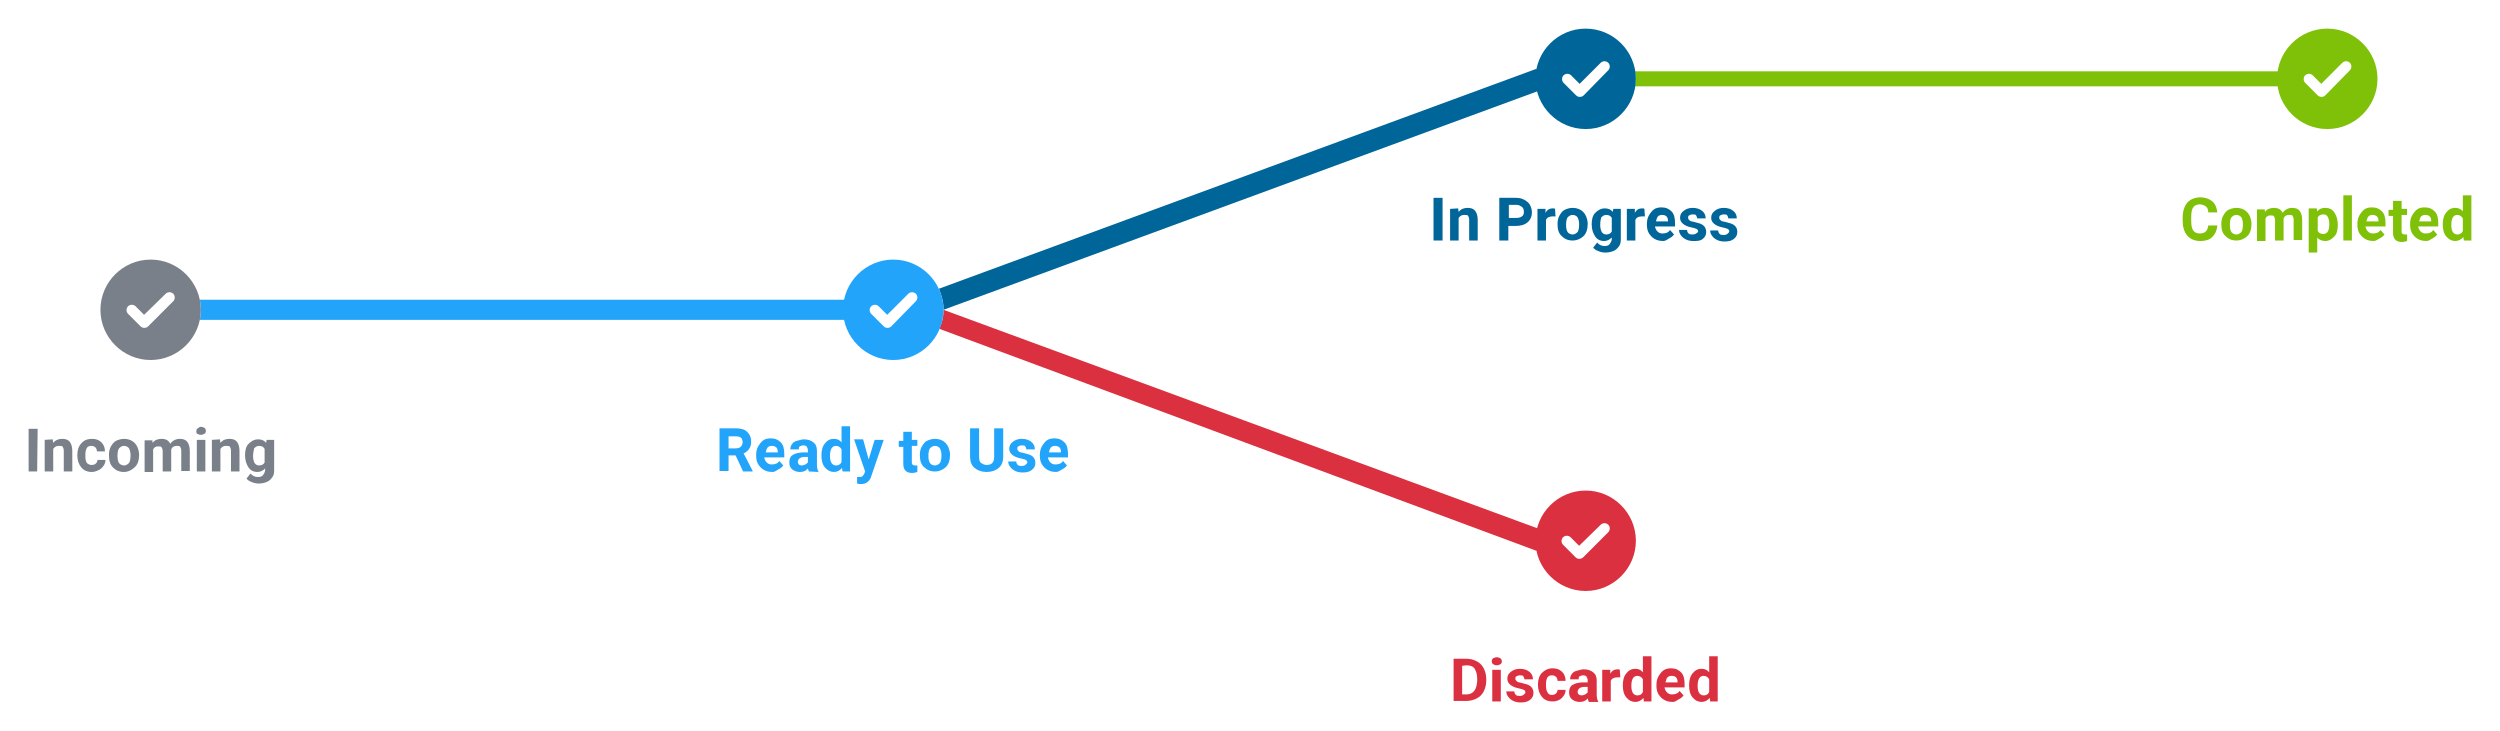
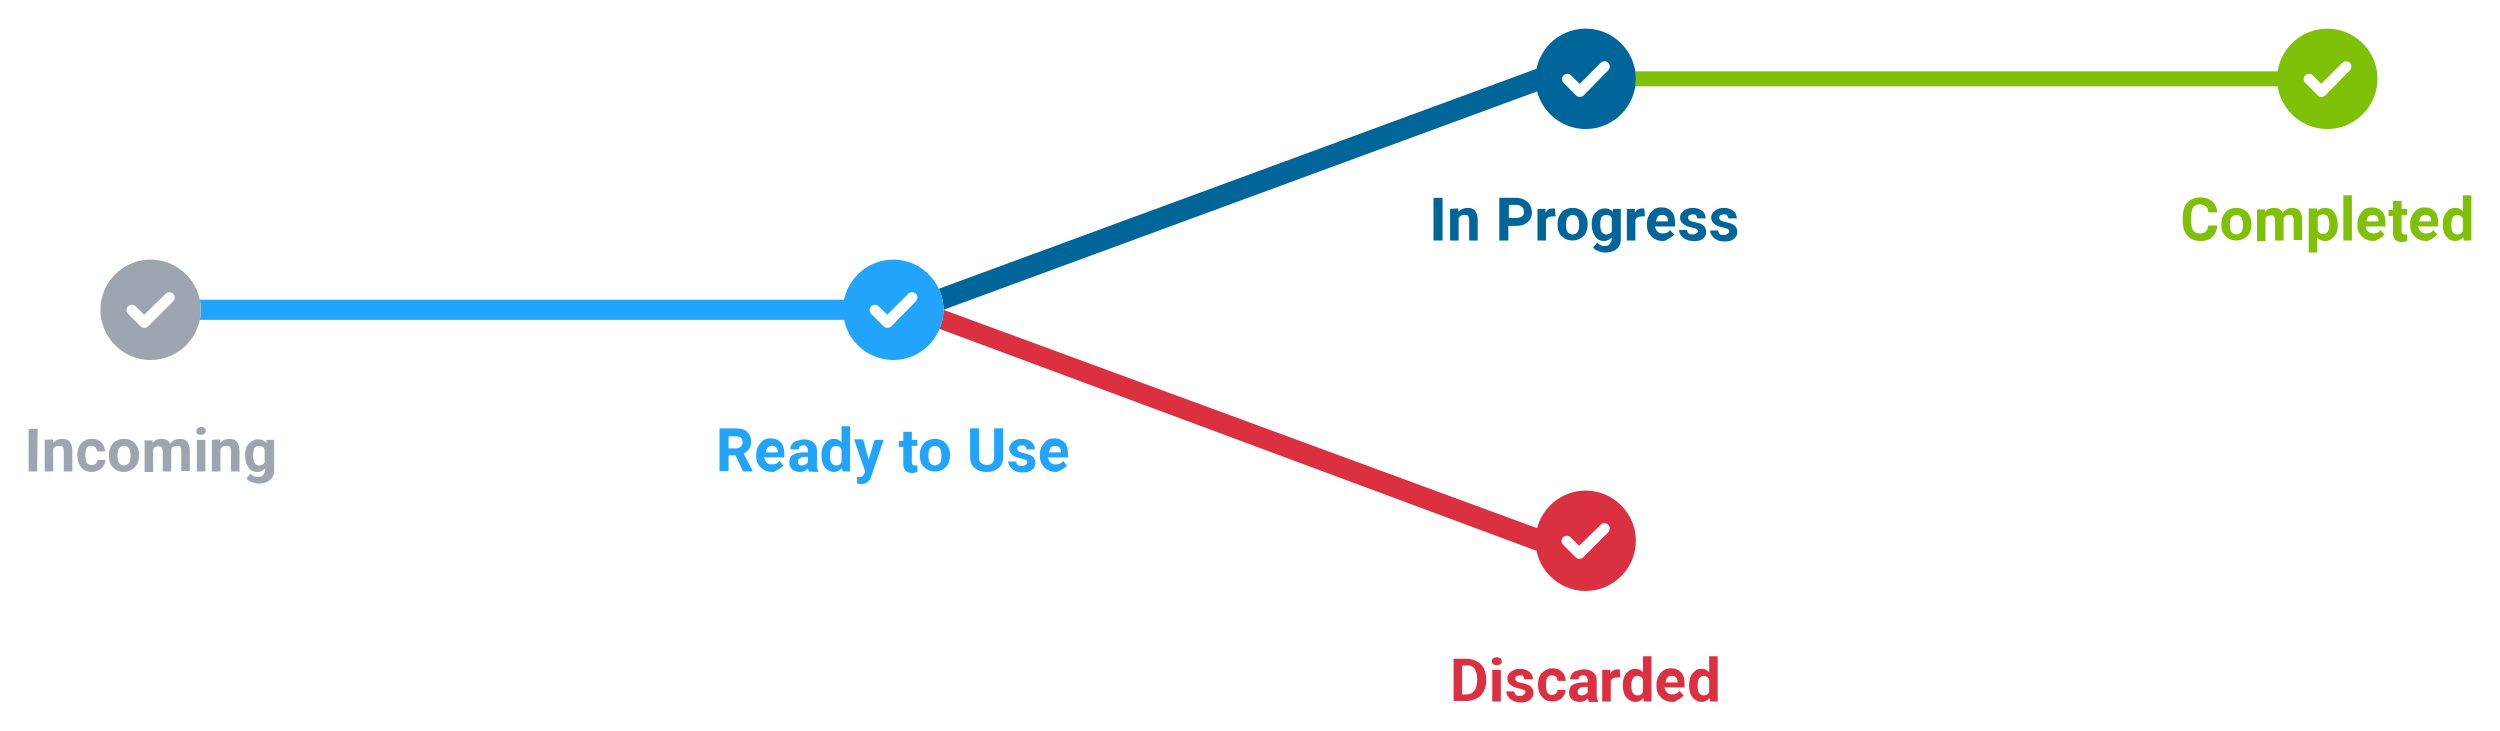
<svg xmlns="http://www.w3.org/2000/svg" version="1.1" id="chart" x="0px" y="0px" viewBox="0 0 497.9 145.5" style="enable-background:new 0 0 497.9 145.5;" xml:space="preserve">
  <style type="text/css">
	.st0{fill:#7FC008;}
	.st1{fill:#DB303F;}
	.st2{fill:#006699;}
	.st3{fill:#22A4FB;}
- 	.st4{fill:#7A8089;}
+ 	.st4{fill:#9DA5B1;}
</style>
  <g id="completed">
    <path class="st0" d="M325.6,14.2h128.3v3H325.6c0.1-0.4,0.2-0.9,0.2-1.5C325.8,15.1,325.7,14.5,325.6,14.2z" />
    <path class="st0" d="M453.5,15.7c0-5.5,4.5-10,10-10s10,4.5,10,10s-4.5,10-10,10S453.5,21.2,453.5,15.7z M468,14   c0.4-0.4,0.4-1.1,0-1.5s-1.1-0.4-1.5,0l-4.2,4.2l-1.7-1.7c-0.4-0.4-1.1-0.4-1.5,0s-0.4,1.1,0,1.5l2.5,2.5c0.4,0.4,1.1,0.4,1.5,0   L468,14z" />
    <path class="st0" d="M441.6,45c-0.1,0.9-0.4,1.6-1,2.2s-1.4,0.8-2.4,0.8c-1.1,0-2-0.4-2.6-1.1s-0.9-1.7-0.9-3v-0.5   c0-0.8,0.1-1.5,0.4-2.2s0.7-1.1,1.2-1.4s1.2-0.5,1.9-0.5c1,0,1.8,0.3,2.4,0.8s0.9,1.3,1,2.2h-1.8c0-0.6-0.2-1-0.5-1.2   s-0.7-0.4-1.2-0.4c-0.6,0-1,0.2-1.3,0.6s-0.4,1.1-0.4,2v0.6c0,0.9,0.1,1.6,0.4,2s0.7,0.6,1.3,0.6c0.5,0,0.9-0.1,1.2-0.4   s0.4-0.6,0.5-1.2h1.8V45z" />
    <path class="st0" d="M442.4,44.6c0-0.6,0.1-1.2,0.4-1.7s0.6-0.9,1-1.1s1-0.4,1.6-0.4c0.9,0,1.6,0.3,2.1,0.8s0.8,1.2,0.9,2.1v0.4   c0,1-0.3,1.8-0.8,2.3s-1.3,0.9-2.2,0.9s-1.6-0.3-2.2-0.9S442.4,45.7,442.4,44.6L442.4,44.6z M444.1,44.8c0,0.6,0.1,1.1,0.3,1.4   c0.2,0.3,0.6,0.5,1,0.5s0.7-0.2,1-0.5c0.2-0.3,0.3-0.8,0.3-1.5c0-0.6-0.1-1-0.3-1.4c-0.2-0.3-0.6-0.5-1-0.5s-0.7,0.2-1,0.5   C444.2,43.6,444.1,44.1,444.1,44.8z" />
    <path class="st0" d="M451,41.5l0.1,0.7c0.4-0.6,1.1-0.8,1.8-0.8c0.8,0,1.4,0.3,1.7,1c0.4-0.6,1.1-1,1.9-1c0.7,0,1.2,0.2,1.5,0.6   s0.5,1,0.5,1.8v4h-1.7v-4c0-0.4-0.1-0.6-0.2-0.8s-0.4-0.2-0.7-0.2c-0.5,0-0.9,0.2-1.1,0.7v4.4h-1.7v-4c0-0.4-0.1-0.6-0.2-0.8   s-0.4-0.2-0.7-0.2c-0.5,0-0.8,0.2-1,0.6V48h-1.7v-6.3h1.5L451,41.5L451,41.5z" />
    <path class="st0" d="M465.6,44.8c0,1-0.2,1.8-0.7,2.3s-1,0.9-1.8,0.9c-0.6,0-1.2-0.2-1.6-0.7v3h-1.7v-8.8h1.6l0.1,0.6   c0.4-0.5,0.9-0.7,1.6-0.7c0.8,0,1.4,0.3,1.8,0.9S465.6,43.7,465.6,44.8L465.6,44.8z M463.9,44.6c0-0.6-0.1-1-0.3-1.4   s-0.5-0.5-0.9-0.5c-0.5,0-0.9,0.2-1.1,0.6V46c0.2,0.4,0.6,0.6,1.1,0.6C463.5,46.6,463.9,46,463.9,44.6z" />
    <path class="st0" d="M468.4,47.9h-1.7v-9h1.7V47.9z" />
    <path class="st0" d="M472.7,48c-0.9,0-1.7-0.3-2.3-0.9s-0.9-1.3-0.9-2.3v-0.2c0-0.6,0.1-1.2,0.4-1.7s0.6-0.9,1-1.2s1-0.4,1.5-0.4   c0.9,0,1.5,0.3,2,0.8s0.7,1.3,0.7,2.3v0.7h-4c0.1,0.4,0.2,0.7,0.5,1s0.6,0.4,1,0.4c0.7,0,1.2-0.2,1.5-0.7l0.8,0.9   c-0.3,0.4-0.6,0.6-1,0.8S473.2,48,472.7,48z M472.5,42.8c-0.3,0-0.6,0.1-0.8,0.3c-0.2,0.2-0.3,0.6-0.4,1h2.4V44   c0-0.4-0.1-0.7-0.3-0.9C473.1,42.9,472.9,42.8,472.5,42.8z" />
    <path class="st0" d="M478.3,40v1.6h1.1v1.2h-1.1V46c0,0.2,0,0.4,0.1,0.5s0.3,0.2,0.5,0.2s0.4,0,0.5,0V48c-0.3,0.1-0.7,0.2-1,0.2   c-1.2,0-1.8-0.6-1.8-1.8V43h-0.9v-1.2h0.9V40H478.3z" />
    <path class="st0" d="M483.2,48c-0.9,0-1.7-0.3-2.3-0.9s-0.9-1.3-0.9-2.3v-0.2c0-0.6,0.1-1.2,0.4-1.7s0.6-0.9,1-1.2s1-0.4,1.5-0.4   c0.9,0,1.5,0.3,2,0.8s0.7,1.3,0.7,2.3v0.7h-4c0.1,0.4,0.2,0.7,0.5,1s0.6,0.4,1,0.4c0.7,0,1.2-0.2,1.5-0.7l0.8,0.9   c-0.3,0.4-0.6,0.6-1,0.8S483.8,48,483.2,48z M483,42.8c-0.3,0-0.6,0.1-0.8,0.3c-0.2,0.2-0.3,0.6-0.4,1h2.4V44   c0-0.4-0.1-0.7-0.3-0.9C483.7,42.9,483.4,42.8,483,42.8z" />
    <path class="st0" d="M486.5,44.7c0-1,0.2-1.8,0.7-2.4s1-0.9,1.8-0.9c0.6,0,1.1,0.2,1.5,0.7v-3.2h1.7v9h-1.5l-0.1-0.7   c-0.4,0.5-1,0.8-1.6,0.8c-0.7,0-1.3-0.3-1.8-0.9S486.5,45.7,486.5,44.7z M488.2,44.8c0,0.6,0.1,1.1,0.3,1.4   c0.2,0.3,0.5,0.5,0.9,0.5c0.5,0,0.9-0.2,1.1-0.7v-2.5c-0.2-0.4-0.6-0.7-1.1-0.7C488.6,42.8,488.2,43.5,488.2,44.8z" />
  </g>
  <g id="discarded">
    <path class="st1" d="M305.8,107.7c0-5.5,4.5-10,10-10s10,4.5,10,10s-4.5,10-10,10S305.8,113.2,305.8,107.7z M320.3,106   c0.4-0.4,0.4-1.1,0-1.5s-1.1-0.4-1.5,0l-4.3,4.2l-1.7-1.7c-0.4-0.4-1.1-0.4-1.5,0s-0.4,1.1,0,1.5l2.5,2.5c0.4,0.4,1.1,0.4,1.5,0   L320.3,106z" />
    <path class="st1" d="M187.9,61.7l119.6,44l-1.5,4L187.1,65.5c0.2-0.5,0.4-1.1,0.6-1.8C187.9,62.9,187.9,62.3,187.9,61.7z" />
    <path class="st1" d="M289.5,139.7v-8.5h2.6c0.8,0,1.4,0.2,2,0.5s1.1,0.8,1.4,1.4s0.5,1.3,0.5,2.1v0.4c0,0.8-0.2,1.5-0.5,2.1   s-0.8,1.1-1.4,1.4s-1.3,0.5-2,0.5h-2.6V139.7z M291.2,132.6v5.7h0.8c0.7,0,1.2-0.2,1.6-0.7s0.5-1.1,0.6-1.9v-0.5   c0-0.9-0.2-1.5-0.5-2s-0.9-0.7-1.6-0.7L291.2,132.6L291.2,132.6z" />
    <path class="st1" d="M297.1,131.7c0-0.3,0.1-0.5,0.3-0.6s0.4-0.2,0.7-0.2c0.3,0,0.5,0.1,0.7,0.2s0.3,0.4,0.3,0.6   c0,0.3-0.1,0.5-0.3,0.6s-0.4,0.2-0.7,0.2s-0.5-0.1-0.7-0.2S297.1,131.9,297.1,131.7z M298.9,139.7h-1.7v-6.3h1.7V139.7z" />
    <path class="st1" d="M303.8,137.9c0-0.2-0.1-0.4-0.3-0.5s-0.5-0.2-1-0.3c-1.5-0.3-2.3-1-2.3-1.9c0-0.6,0.2-1,0.7-1.4   s1.1-0.6,1.8-0.6c0.8,0,1.4,0.2,1.9,0.6s0.7,0.9,0.7,1.5h-1.7c0-0.2-0.1-0.4-0.2-0.6s-0.4-0.2-0.7-0.2c-0.3,0-0.5,0.1-0.7,0.2   s-0.2,0.3-0.2,0.5s0.1,0.3,0.3,0.5s0.5,0.2,0.9,0.3s0.8,0.2,1.1,0.3c0.9,0.3,1.3,0.9,1.3,1.7c0,0.6-0.2,1-0.7,1.4s-1.1,0.5-1.9,0.5   c-0.5,0-1-0.1-1.4-0.3s-0.7-0.4-1-0.8s-0.4-0.7-0.4-1.1h1.6c0,0.3,0.1,0.5,0.3,0.7s0.5,0.2,0.8,0.2s0.6-0.1,0.7-0.2   S303.8,138.1,303.8,137.9z" />
    <path class="st1" d="M309.1,138.4c0.3,0,0.6-0.1,0.8-0.3s0.3-0.4,0.3-0.7h1.6c0,0.4-0.1,0.8-0.4,1.2s-0.5,0.6-0.9,0.8   s-0.8,0.3-1.3,0.3c-0.9,0-1.6-0.3-2.1-0.9s-0.8-1.4-0.8-2.4v-0.1c0-1,0.3-1.8,0.8-2.3s1.2-0.9,2.1-0.9c0.8,0,1.4,0.2,1.9,0.7   s0.7,1.1,0.7,1.8h-1.6c0-0.3-0.1-0.6-0.3-0.8s-0.5-0.3-0.8-0.3c-0.4,0-0.7,0.1-0.9,0.4c-0.2,0.3-0.3,0.8-0.3,1.4v0.2   c0,0.7,0.1,1.1,0.3,1.4C308.4,138.3,308.7,138.4,309.1,138.4z" />
    <path class="st1" d="M316.4,139.7c-0.1-0.2-0.1-0.3-0.2-0.6c-0.4,0.5-0.9,0.7-1.6,0.7c-0.6,0-1.1-0.2-1.5-0.5s-0.6-0.8-0.6-1.4   c0-0.7,0.2-1.2,0.7-1.5s1.2-0.5,2.2-0.5h0.8v-0.4c0-0.3-0.1-0.5-0.2-0.7s-0.4-0.3-0.7-0.3c-0.3,0-0.5,0.1-0.7,0.2s-0.2,0.3-0.2,0.6   h-1.7c0-0.4,0.1-0.7,0.3-1s0.5-0.6,1-0.7s0.9-0.3,1.4-0.3c0.8,0,1.4,0.2,1.9,0.6s0.7,0.9,0.7,1.7v2.7c0,0.6,0.1,1.1,0.3,1.4v0.1   h-1.9L316.4,139.7L316.4,139.7z M315,138.5c0.2,0,0.5-0.1,0.7-0.2s0.4-0.3,0.5-0.4v-1.1h-0.6c-0.8,0-1.3,0.3-1.4,0.9v0.1   c0,0.2,0.1,0.4,0.2,0.5S314.8,138.5,315,138.5z" />
    <path class="st1" d="M322.7,134.9c-0.2,0-0.4,0-0.6,0c-0.6,0-1.1,0.2-1.3,0.7v4.1h-1.7v-6.3h1.6v0.8c0.3-0.6,0.8-0.9,1.4-0.9   c0.2,0,0.4,0,0.5,0.1L322.7,134.9z" />
    <path class="st1" d="M323.2,136.5c0-1,0.2-1.8,0.7-2.4s1-0.9,1.8-0.9c0.6,0,1.1,0.2,1.5,0.7v-3.2h1.7v9h-1.5l-0.1-0.7   c-0.4,0.5-1,0.8-1.6,0.8c-0.7,0-1.3-0.3-1.8-0.9S323.2,137.5,323.2,136.5z M324.9,136.6c0,0.6,0.1,1.1,0.3,1.4   c0.2,0.3,0.5,0.5,0.9,0.5c0.5,0,0.9-0.2,1.1-0.7v-2.5c-0.2-0.4-0.6-0.7-1.1-0.7C325.3,134.6,324.9,135.3,324.9,136.6z" />
    <path class="st1" d="M333.1,139.8c-0.9,0-1.7-0.3-2.3-0.9s-0.9-1.3-0.9-2.3v-0.2c0-0.6,0.1-1.2,0.4-1.7s0.6-0.9,1-1.2   s1-0.4,1.5-0.4c0.9,0,1.5,0.3,2,0.8s0.7,1.3,0.7,2.3v0.7h-4c0.1,0.4,0.2,0.7,0.5,1s0.6,0.4,1,0.4c0.7,0,1.2-0.2,1.5-0.7l0.8,0.9   c-0.3,0.4-0.6,0.6-1,0.8S333.7,139.8,333.1,139.8z M332.9,134.6c-0.3,0-0.6,0.1-0.8,0.3s-0.3,0.6-0.4,1h2.4v-0.1   c0-0.4-0.1-0.7-0.3-0.9S333.3,134.6,332.9,134.6z" />
    <path class="st1" d="M336.4,136.5c0-1,0.2-1.8,0.7-2.4s1-0.9,1.8-0.9c0.6,0,1.1,0.2,1.5,0.7v-3.2h1.7v9h-1.5l-0.1-0.7   c-0.4,0.5-1,0.8-1.6,0.8c-0.7,0-1.3-0.3-1.8-0.9S336.4,137.5,336.4,136.5z M338.1,136.6c0,0.6,0.1,1.1,0.3,1.4   c0.2,0.3,0.5,0.5,0.9,0.5c0.5,0,0.9-0.2,1.1-0.7v-2.5c-0.2-0.4-0.6-0.7-1.1-0.7C338.5,134.6,338.1,135.3,338.1,136.6z" />
  </g>
  <g id="progress">
    <path class="st2" d="M305.8,15.7c0-5.5,4.5-10,10-10s10,4.5,10,10s-4.5,10-10,10S305.8,21.2,305.8,15.7z M320.3,14   c0.4-0.4,0.4-1.1,0-1.5s-1.1-0.4-1.5,0l-4.2,4.2l-1.7-1.7c-0.4-0.4-1.1-0.4-1.5,0s-0.4,1.1,0,1.5l2.5,2.5c0.4,0.4,1.1,0.4,1.5,0   L320.3,14z" />
    <path class="st2" d="M187,57.5l119-43.8l1.5,4l-119.6,44c0-0.6,0-1.2-0.2-2C187.5,58.8,187.2,58.1,187,57.5z" />
    <path class="st2" d="M287.3,47.9h-1.8v-8.5h1.8V47.9z" />
    <path class="st2" d="M290.4,41.5l0.1,0.7c0.5-0.6,1.1-0.8,1.8-0.8c0.7,0,1.2,0.2,1.5,0.6s0.5,1,0.5,1.8v4.1h-1.7v-4.1   c0-0.4-0.1-0.6-0.2-0.8s-0.4-0.2-0.8-0.2c-0.5,0-0.8,0.2-1.1,0.6v4.5h-1.7v-6.3L290.4,41.5L290.4,41.5z" />
    <path class="st2" d="M300.4,44.9v3h-1.8v-8.5h3.3c0.6,0,1.2,0.1,1.7,0.4s0.9,0.6,1.1,1s0.4,0.9,0.4,1.5c0,0.8-0.3,1.5-0.9,2   s-1.4,0.7-2.4,0.7h-1.4L300.4,44.9L300.4,44.9z M300.4,43.4h1.6c0.5,0,0.8-0.1,1.1-0.3s0.4-0.5,0.4-0.9s-0.1-0.8-0.4-1   s-0.6-0.4-1-0.4h-1.6v2.6C300.5,43.4,300.4,43.4,300.4,43.4z" />
    <path class="st2" d="M309.8,43.1c-0.2,0-0.4,0-0.6,0c-0.6,0-1.1,0.2-1.3,0.7v4.1h-1.7v-6.3h1.6v0.8c0.3-0.6,0.8-0.9,1.4-0.9   c0.2,0,0.4,0,0.5,0.1L309.8,43.1z" />
    <path class="st2" d="M310.2,44.6c0-0.6,0.1-1.2,0.4-1.7s0.6-0.9,1-1.1s1-0.4,1.6-0.4c0.9,0,1.6,0.3,2.1,0.8s0.8,1.2,0.9,2.1v0.4   c0,1-0.3,1.8-0.8,2.3s-1.3,0.9-2.2,0.9s-1.6-0.3-2.2-0.9S310.2,45.7,310.2,44.6L310.2,44.6z M311.9,44.8c0,0.6,0.1,1.1,0.3,1.4   c0.2,0.3,0.6,0.5,1,0.5s0.7-0.2,1-0.5c0.2-0.3,0.3-0.8,0.3-1.5c0-0.6-0.1-1-0.3-1.4c-0.2-0.3-0.6-0.5-1-0.5s-0.7,0.2-1,0.5   C312,43.6,311.9,44.1,311.9,44.8z" />
    <path class="st2" d="M317,44.7c0-1,0.2-1.8,0.7-2.3s1.1-0.9,1.9-0.9c0.7,0,1.2,0.2,1.6,0.7l0.1-0.6h1.5v6.1c0,0.6-0.1,1-0.4,1.4   s-0.6,0.7-1.1,0.9s-1,0.3-1.6,0.3c-0.5,0-0.9-0.1-1.4-0.3s-0.8-0.4-1-0.7l0.8-1c0.4,0.5,0.9,0.7,1.5,0.7c0.4,0,0.8-0.1,1-0.4   s0.4-0.6,0.4-1v-0.3c-0.4,0.4-0.9,0.7-1.5,0.7c-0.8,0-1.4-0.3-1.8-0.9S317,45.7,317,44.7L317,44.7z M318.7,44.8   c0,0.6,0.1,1,0.3,1.4c0.2,0.3,0.5,0.5,0.9,0.5c0.5,0,0.9-0.2,1.1-0.6v-2.7c-0.2-0.4-0.6-0.6-1.1-0.6c-0.4,0-0.7,0.2-1,0.5   C318.8,43.6,318.7,44.1,318.7,44.8z" />
    <path class="st2" d="M327.6,43.1c-0.2,0-0.4,0-0.6,0c-0.6,0-1.1,0.2-1.3,0.7v4.1H324v-6.3h1.6v0.8c0.3-0.6,0.8-0.9,1.4-0.9   c0.2,0,0.4,0,0.5,0.1L327.6,43.1z" />
    <path class="st2" d="M331.2,48c-0.9,0-1.7-0.3-2.3-0.9s-0.9-1.3-0.9-2.3v-0.2c0-0.6,0.1-1.2,0.4-1.7s0.6-0.9,1-1.2s1-0.4,1.5-0.4   c0.9,0,1.5,0.3,2,0.8s0.7,1.3,0.7,2.3v0.7h-4c0.1,0.4,0.2,0.7,0.5,1s0.6,0.4,1,0.4c0.7,0,1.2-0.2,1.5-0.7l0.8,0.9   c-0.3,0.4-0.6,0.6-1,0.8S331.8,48,331.2,48z M331,42.8c-0.3,0-0.6,0.1-0.8,0.3s-0.3,0.6-0.4,1h2.4V44c0-0.4-0.1-0.7-0.3-0.9   S331.4,42.8,331,42.8z" />
    <path class="st2" d="M338.2,46.1c0-0.2-0.1-0.4-0.3-0.5s-0.5-0.2-1-0.3c-1.5-0.3-2.3-1-2.3-1.9c0-0.6,0.2-1,0.7-1.4   s1.1-0.6,1.8-0.6c0.8,0,1.4,0.2,1.9,0.6s0.7,0.9,0.7,1.5H338c0-0.2-0.1-0.4-0.2-0.6s-0.4-0.2-0.7-0.2c-0.3,0-0.5,0.1-0.7,0.2   s-0.2,0.3-0.2,0.5s0.1,0.3,0.3,0.5s0.5,0.2,0.9,0.3s0.8,0.2,1.1,0.3c0.9,0.3,1.3,0.9,1.3,1.7c0,0.6-0.2,1-0.7,1.4S338,48,337.2,48   c-0.5,0-1-0.1-1.4-0.3s-0.7-0.4-1-0.8s-0.4-0.7-0.4-1.1h1.6c0,0.3,0.1,0.5,0.3,0.7s0.5,0.2,0.8,0.2s0.6-0.1,0.7-0.2   S338.2,46.3,338.2,46.1z" />
    <path class="st2" d="M344.4,46.1c0-0.2-0.1-0.4-0.3-0.5s-0.5-0.2-1-0.3c-1.5-0.3-2.3-1-2.3-1.9c0-0.6,0.2-1,0.7-1.4   s1.1-0.6,1.8-0.6c0.8,0,1.4,0.2,1.9,0.6s0.7,0.9,0.7,1.5h-1.7c0-0.2-0.1-0.4-0.2-0.6s-0.4-0.2-0.7-0.2c-0.3,0-0.5,0.1-0.7,0.2   s-0.2,0.3-0.2,0.5s0.1,0.3,0.3,0.5s0.5,0.2,0.9,0.3s0.8,0.2,1.1,0.3c0.9,0.3,1.3,0.9,1.3,1.7c0,0.6-0.2,1-0.7,1.4s-1.1,0.5-1.9,0.5   c-0.5,0-1-0.1-1.4-0.3s-0.7-0.4-1-0.8s-0.4-0.7-0.4-1.1h1.6c0,0.3,0.1,0.5,0.3,0.7s0.5,0.2,0.8,0.2s0.6-0.1,0.7-0.2   S344.4,46.3,344.4,46.1z" />
  </g>
  <g id="ready">
    <path class="st3" d="M39.8,59.7h130.7v4H39.8c0.1-0.5,0.2-1.2,0.2-2S39.9,60.2,39.8,59.7z" />
    <path class="st3" d="M167.9,61.7c0-5.5,4.5-10,10-10s10,4.5,10,10s-4.5,10-10,10S167.9,67.2,167.9,61.7z M182.4,60   c0.4-0.4,0.4-1.1,0-1.5s-1.1-0.4-1.5,0l-4.2,4.2L175,61c-0.4-0.4-1.1-0.4-1.5,0s-0.4,1.1,0,1.5L176,65c0.4,0.4,1.1,0.4,1.5,0   L182.4,60z" />
    <path class="st3" d="M146.5,90.7h-1.4v3.1h-1.8v-8.5h3.2c1,0,1.8,0.2,2.3,0.7s0.8,1.1,0.8,1.9c0,0.6-0.1,1.1-0.4,1.5   s-0.6,0.7-1.1,0.9l1.8,3.5v0.1H148L146.5,90.7z M145.1,89.3h1.4c0.4,0,0.8-0.1,1-0.3s0.4-0.5,0.4-0.9s-0.1-0.7-0.3-0.9   s-0.6-0.3-1.1-0.3h-1.4L145.1,89.3L145.1,89.3z" />
    <path class="st3" d="M153.8,94c-0.9,0-1.7-0.3-2.3-0.9s-0.9-1.3-0.9-2.3v-0.2c0-0.6,0.1-1.2,0.4-1.7s0.6-0.9,1-1.2s1-0.4,1.5-0.4   c0.9,0,1.5,0.3,2,0.8s0.7,1.3,0.7,2.3v0.7h-4c0.1,0.4,0.2,0.7,0.5,1s0.6,0.4,1,0.4c0.7,0,1.2-0.2,1.5-0.7l0.8,0.9   c-0.3,0.4-0.6,0.6-1,0.8S154.4,94,153.8,94z M153.7,88.8c-0.3,0-0.6,0.1-0.8,0.3s-0.3,0.6-0.4,1h2.4V90c0-0.4-0.1-0.7-0.3-0.9   S154,88.8,153.7,88.8z" />
    <path class="st3" d="M161.1,93.9c-0.1-0.2-0.1-0.3-0.2-0.6c-0.4,0.5-0.9,0.7-1.6,0.7c-0.6,0-1.1-0.2-1.5-0.5s-0.6-0.8-0.6-1.4   c0-0.7,0.2-1.2,0.7-1.5s1.2-0.5,2.2-0.5h0.8v-0.4c0-0.3-0.1-0.5-0.2-0.7s-0.4-0.3-0.7-0.3s-0.5,0.1-0.7,0.2s-0.2,0.3-0.2,0.6h-1.7   c0-0.4,0.1-0.7,0.3-1s0.5-0.6,1-0.7s0.9-0.3,1.4-0.3c0.8,0,1.4,0.2,1.9,0.6s0.7,0.9,0.7,1.7v2.7c0,0.6,0.1,1.1,0.3,1.4V94   L161.1,93.9L161.1,93.9z M159.7,92.7c0.2,0,0.5-0.1,0.7-0.2s0.4-0.3,0.5-0.4V91h-0.6c-0.8,0-1.3,0.3-1.4,0.9V92   c0,0.2,0.1,0.4,0.2,0.5S159.4,92.7,159.7,92.7z" />
    <path class="st3" d="M163.6,90.7c0-1,0.2-1.8,0.7-2.4s1-0.9,1.8-0.9c0.6,0,1.1,0.2,1.5,0.7v-3.2h1.7v9h-1.5l-0.1-0.7   c-0.4,0.5-1,0.8-1.6,0.8c-0.7,0-1.3-0.3-1.8-0.9S163.6,91.7,163.6,90.7z M165.3,90.8c0,0.6,0.1,1.1,0.3,1.4s0.5,0.5,0.9,0.5   c0.5,0,0.9-0.2,1.1-0.7v-2.5c-0.2-0.4-0.6-0.7-1.1-0.7C165.7,88.8,165.3,89.5,165.3,90.8z" />
    <path class="st3" d="M173,91.5l1.2-3.9h1.8l-2.5,7.3l-0.1,0.3c-0.4,0.8-1,1.2-1.9,1.2c-0.2,0-0.5,0-0.8-0.1V95h0.3   c0.3,0,0.6,0,0.7-0.1s0.3-0.3,0.4-0.5l0.2-0.5l-2.2-6.4h1.8L173,91.5z" />
    <path class="st3" d="M181.6,86v1.6h1.1v1.2h-1.1V92c0,0.2,0,0.4,0.1,0.5s0.3,0.2,0.5,0.2s0.4,0,0.5,0V94c-0.3,0.1-0.7,0.2-1,0.2   c-1.2,0-1.8-0.6-1.8-1.8V89H179v-1.2h0.9V86H181.6z" />
    <path class="st3" d="M183.2,90.6c0-0.6,0.1-1.2,0.4-1.7s0.6-0.9,1-1.1s1-0.4,1.6-0.4c0.9,0,1.6,0.3,2.1,0.8s0.8,1.2,0.9,2.1v0.4   c0,1-0.3,1.8-0.8,2.3s-1.3,0.9-2.2,0.9s-1.6-0.3-2.2-0.9S183.2,91.7,183.2,90.6L183.2,90.6z M184.9,90.8c0,0.6,0.1,1.1,0.3,1.4   s0.6,0.5,1,0.5s0.7-0.2,1-0.5c0.2-0.3,0.3-0.8,0.3-1.5c0-0.6-0.1-1-0.3-1.4c-0.2-0.3-0.6-0.5-1-0.5s-0.7,0.2-1,0.5   C185,89.6,184.9,90.1,184.9,90.8z" />
    <path class="st3" d="M199.8,85.3V91c0,0.9-0.3,1.7-0.9,2.2s-1.4,0.8-2.4,0.8s-1.8-0.3-2.4-0.8s-0.9-1.3-0.9-2.2v-5.7h1.8V91   c0,0.6,0.1,1,0.4,1.2s0.6,0.4,1.1,0.4c1,0,1.5-0.5,1.5-1.6v-5.7H199.8z" />
    <path class="st3" d="M204.6,92.1c0-0.2-0.1-0.4-0.3-0.5s-0.5-0.2-1-0.3c-1.5-0.3-2.3-1-2.3-1.9c0-0.6,0.2-1,0.7-1.4   s1.1-0.6,1.8-0.6c0.8,0,1.4,0.2,1.9,0.6s0.7,0.9,0.7,1.5h-1.7c0-0.2-0.1-0.4-0.2-0.6s-0.4-0.2-0.7-0.2s-0.5,0.1-0.7,0.2   s-0.2,0.3-0.2,0.5s0.1,0.3,0.3,0.5s0.5,0.2,0.9,0.3s0.8,0.2,1.1,0.3c0.9,0.3,1.3,0.9,1.3,1.7c0,0.6-0.2,1-0.7,1.4s-1.1,0.5-1.9,0.5   c-0.5,0-1-0.1-1.4-0.3s-0.7-0.4-1-0.8s-0.4-0.7-0.4-1.1h1.6c0,0.3,0.1,0.5,0.3,0.7s0.5,0.2,0.8,0.2s0.6-0.1,0.7-0.2   S204.6,92.3,204.6,92.1z" />
    <path class="st3" d="M210.3,94c-0.9,0-1.7-0.3-2.3-0.9s-0.9-1.3-0.9-2.3v-0.2c0-0.6,0.1-1.2,0.4-1.7s0.6-0.9,1-1.2s1-0.4,1.5-0.4   c0.9,0,1.5,0.3,2,0.8s0.7,1.3,0.7,2.3v0.7h-4c0.1,0.4,0.2,0.7,0.5,1s0.6,0.4,1,0.4c0.7,0,1.2-0.2,1.5-0.7l0.8,0.9   c-0.3,0.4-0.6,0.6-1,0.8S210.8,94,210.3,94z M210.1,88.8c-0.3,0-0.6,0.1-0.8,0.3s-0.3,0.6-0.4,1h2.4V90c0-0.4-0.1-0.7-0.3-0.9   S210.4,88.8,210.1,88.8z" />
  </g>
  <g id="incoming">
    <path class="st4" d="M20,61.7c0-5.5,4.5-10,10-10s10,4.5,10,10s-4.5,10-10,10S20,67.2,20,61.7z M34.5,60c0.4-0.4,0.4-1.1,0-1.5   s-1.1-0.4-1.5,0l-4.3,4.2L27,61c-0.4-0.4-1.1-0.4-1.5,0s-0.4,1.1,0,1.5L28,65c0.4,0.4,1.1,0.4,1.5,0L34.5,60z" />
    <path class="st4" d="M7.4,93.9H5.7v-8.5h1.8L7.4,93.9L7.4,93.9z" />
    <path class="st4" d="M10.5,87.5l0.1,0.7c0.5-0.6,1.1-0.8,1.8-0.8s1.2,0.2,1.5,0.6s0.5,1,0.5,1.8v4.1h-1.7v-4.1   c0-0.4-0.1-0.6-0.2-0.8s-0.4-0.2-0.8-0.2c-0.5,0-0.8,0.2-1.1,0.6v4.5H8.9v-6.3L10.5,87.5L10.5,87.5z" />
    <path class="st4" d="M18.3,92.6c0.3,0,0.6-0.1,0.8-0.3s0.3-0.4,0.3-0.7H21c0,0.4-0.1,0.8-0.4,1.2s-0.5,0.6-0.9,0.8S18.8,94,18.3,94   c-0.9,0-1.6-0.3-2.1-0.9s-0.8-1.4-0.8-2.4v-0.1c0-1,0.3-1.8,0.8-2.3c0.5-0.6,1.2-0.9,2.1-0.9c0.8,0,1.4,0.2,1.9,0.7   s0.7,1.1,0.7,1.8h-1.6c0-0.3-0.1-0.6-0.3-0.8s-0.5-0.3-0.8-0.3c-0.4,0-0.7,0.1-0.9,0.4C17.1,89.5,17,90,17,90.6v0.2   c0,0.7,0.1,1.1,0.3,1.4C17.6,92.5,17.9,92.6,18.3,92.6z" />
    <path class="st4" d="M21.7,90.6c0-0.6,0.1-1.2,0.4-1.7s0.6-0.9,1-1.1s1-0.4,1.6-0.4c0.9,0,1.6,0.3,2.1,0.8s0.8,1.2,0.9,2.1v0.4   c0,1-0.3,1.8-0.8,2.3s-1.3,1-2.2,1s-1.6-0.3-2.2-0.9S21.7,91.7,21.7,90.6L21.7,90.6z M23.4,90.8c0,0.6,0.1,1.1,0.3,1.4   c0.2,0.3,0.6,0.5,1,0.5s0.7-0.2,1-0.5c0.2-0.3,0.3-0.8,0.3-1.5c0-0.6-0.1-1-0.3-1.4c-0.2-0.3-0.6-0.5-1-0.5s-0.7,0.2-1,0.5   C23.5,89.6,23.4,90.1,23.4,90.8z" />
    <path class="st4" d="M30.3,87.5l0.1,0.7c0.4-0.6,1.1-0.8,1.8-0.8c0.8,0,1.4,0.3,1.7,1c0.4-0.6,1.1-1,1.9-1c0.7,0,1.2,0.2,1.5,0.6   s0.5,1,0.5,1.8v4h-1.7v-4c0-0.4-0.1-0.6-0.2-0.8s-0.4-0.2-0.7-0.2c-0.5,0-0.9,0.2-1.1,0.7v4.4h-1.7v-4c0-0.4-0.1-0.6-0.2-0.8   s-0.4-0.2-0.7-0.2c-0.5,0-0.8,0.2-1,0.6V94h-1.7v-6.3h1.5V87.5z" />
    <path class="st4" d="M39.1,85.9c0-0.3,0.1-0.5,0.3-0.6S39.7,85,40,85s0.5,0.1,0.7,0.2s0.3,0.4,0.3,0.6c0,0.3-0.1,0.5-0.3,0.6   s-0.4,0.2-0.7,0.2s-0.5-0.1-0.7-0.2S39.1,86.1,39.1,85.9z M40.9,93.9h-1.7v-6.3h1.7V93.9z" />
    <path class="st4" d="M43.8,87.5l0.1,0.7c0.5-0.6,1.1-0.8,1.8-0.8s1.2,0.2,1.5,0.6s0.5,1,0.5,1.8v4.1H46v-4.1c0-0.4-0.1-0.6-0.2-0.8   s-0.4-0.2-0.8-0.2c-0.5,0-0.8,0.2-1.1,0.6v4.5h-1.7v-6.3L43.8,87.5L43.8,87.5z" />
    <path class="st4" d="M48.8,90.7c0-1,0.2-1.8,0.7-2.3s1.1-0.9,1.9-0.9c0.7,0,1.2,0.2,1.6,0.7l0.1-0.6h1.5v6.1c0,0.6-0.1,1-0.4,1.4   s-0.6,0.7-1.1,0.9s-1,0.3-1.6,0.3c-0.5,0-0.9-0.1-1.4-0.3s-0.8-0.4-1-0.7l0.8-1c0.4,0.5,0.9,0.7,1.5,0.7c0.4,0,0.8-0.1,1-0.4   s0.4-0.6,0.4-1v-0.3c-0.4,0.4-0.9,0.7-1.5,0.7c-0.8,0-1.4-0.3-1.8-0.9S48.8,91.7,48.8,90.7L48.8,90.7z M50.4,90.8   c0,0.6,0.1,1,0.3,1.4c0.2,0.3,0.5,0.5,0.9,0.5c0.5,0,0.9-0.2,1.1-0.6v-2.7c-0.2-0.4-0.6-0.6-1.1-0.6c-0.4,0-0.7,0.2-1,0.5   C50.6,89.6,50.4,90.1,50.4,90.8z" />
  </g>
</svg>
